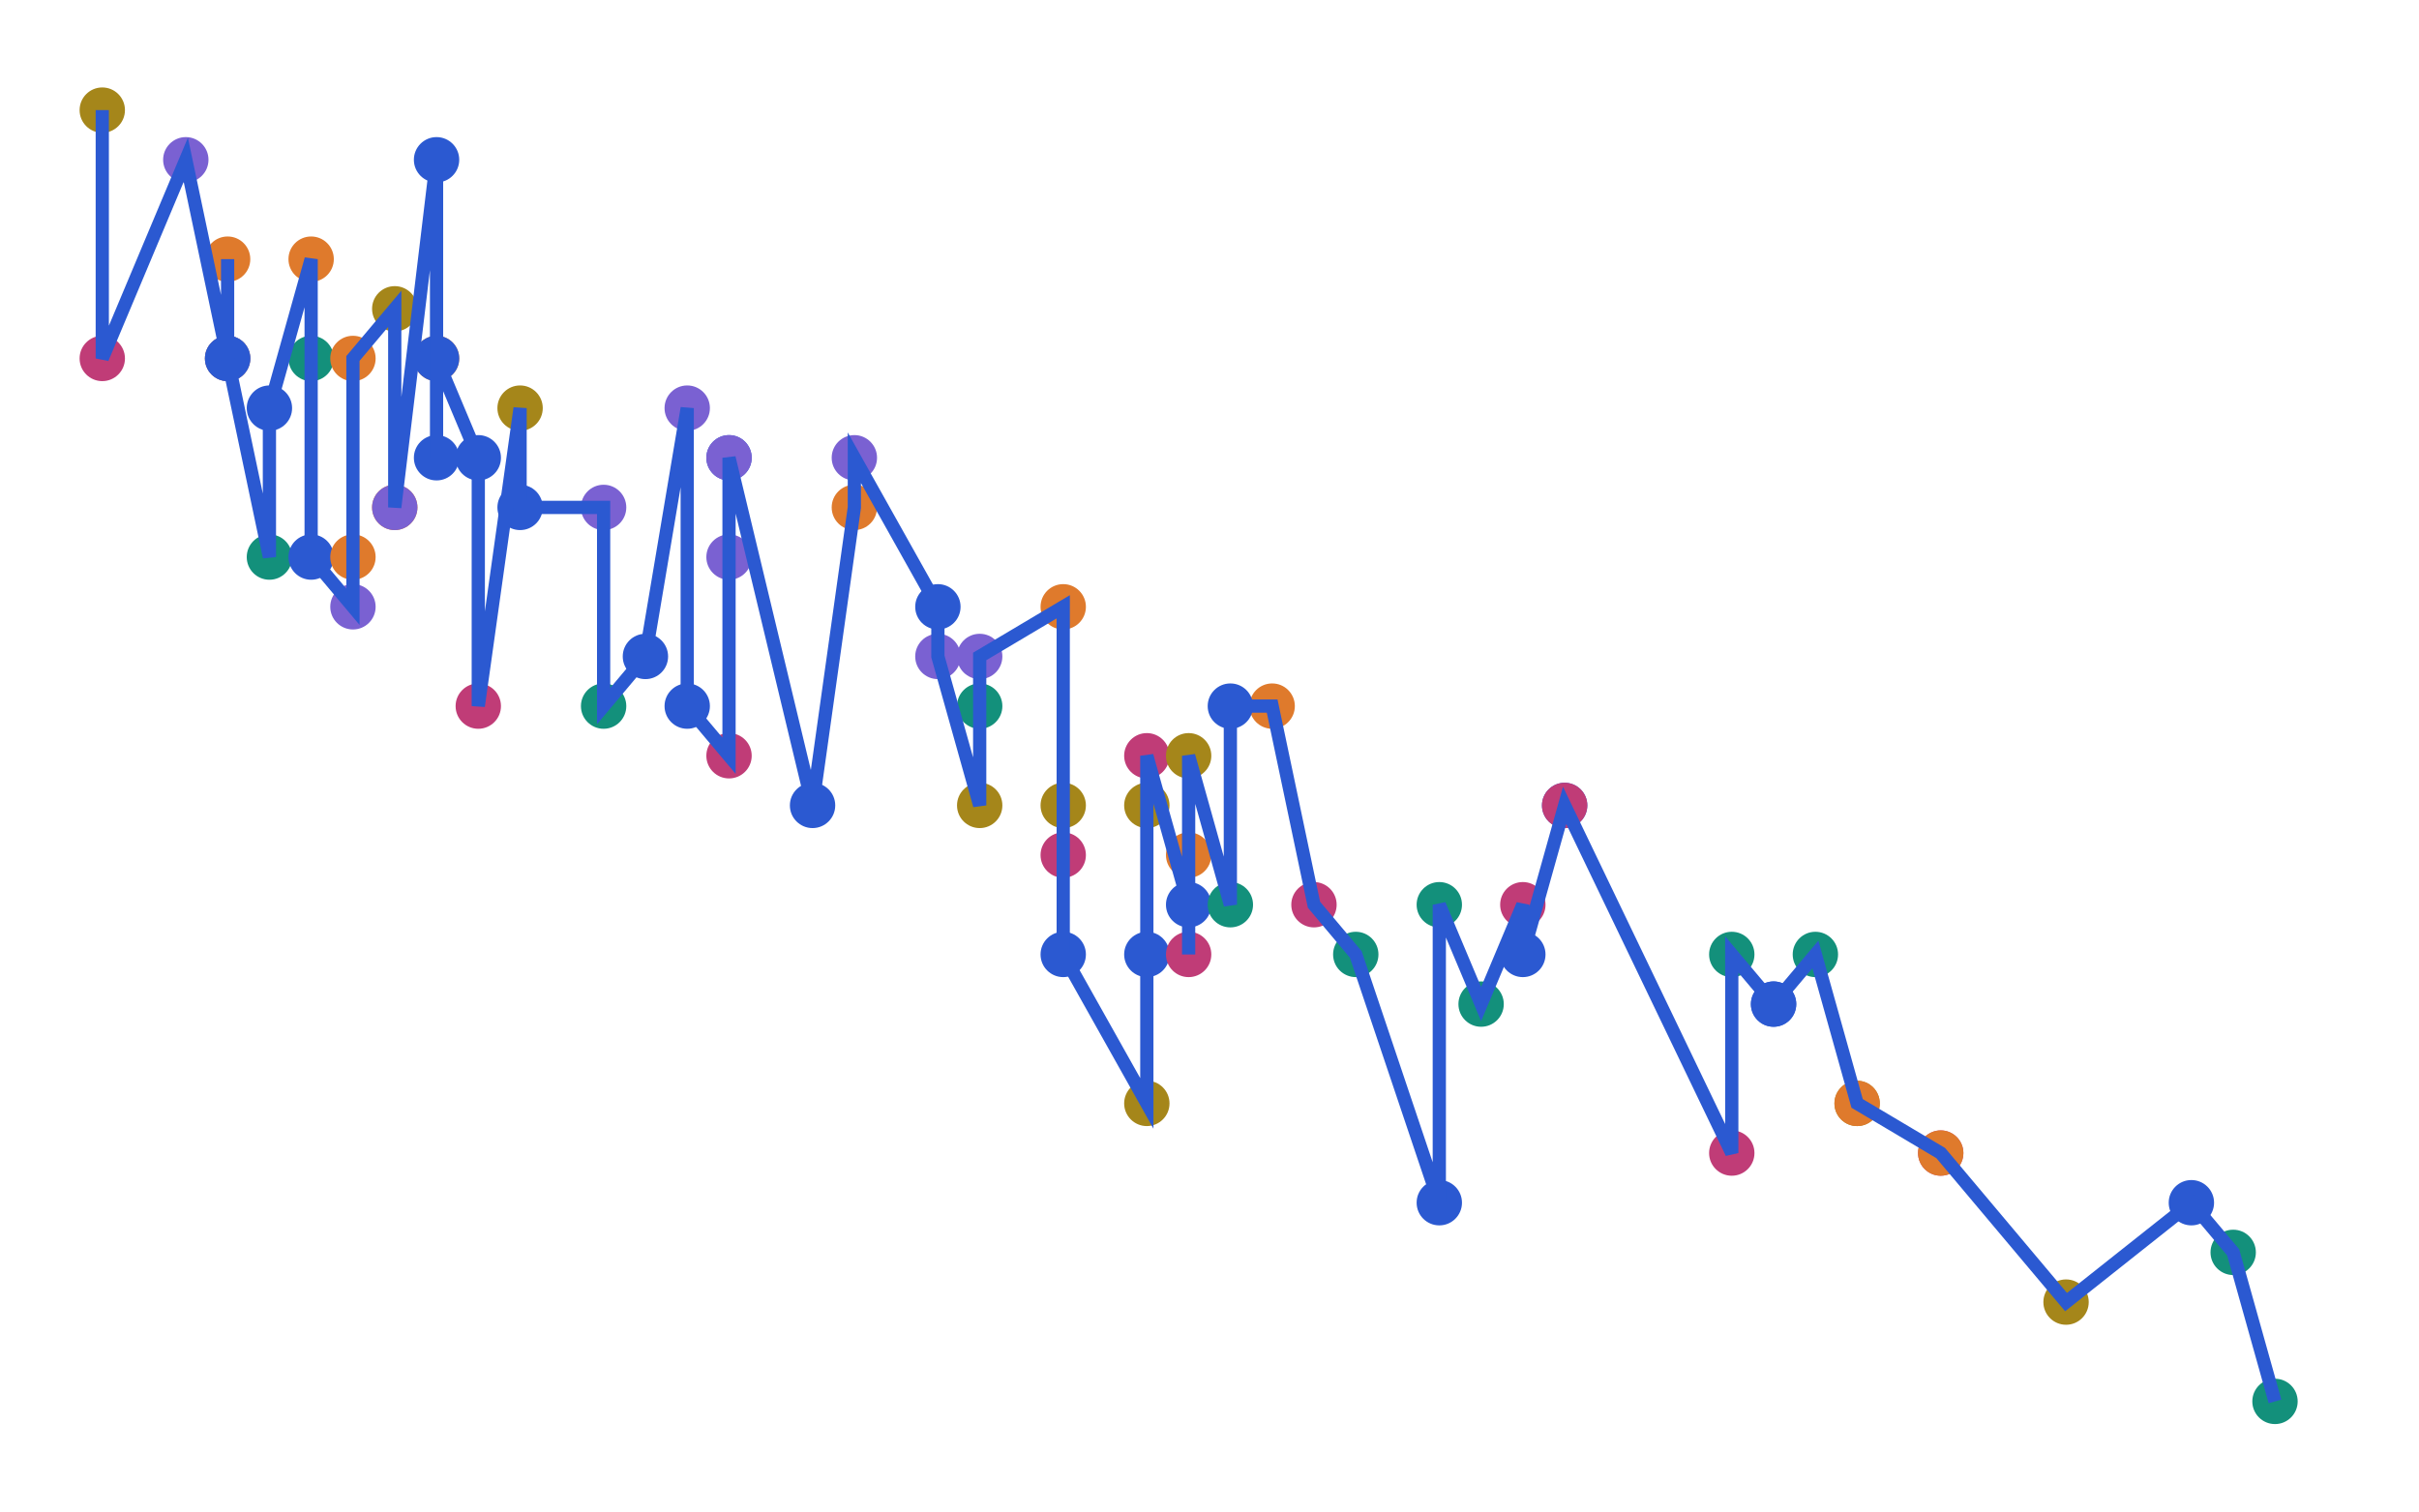
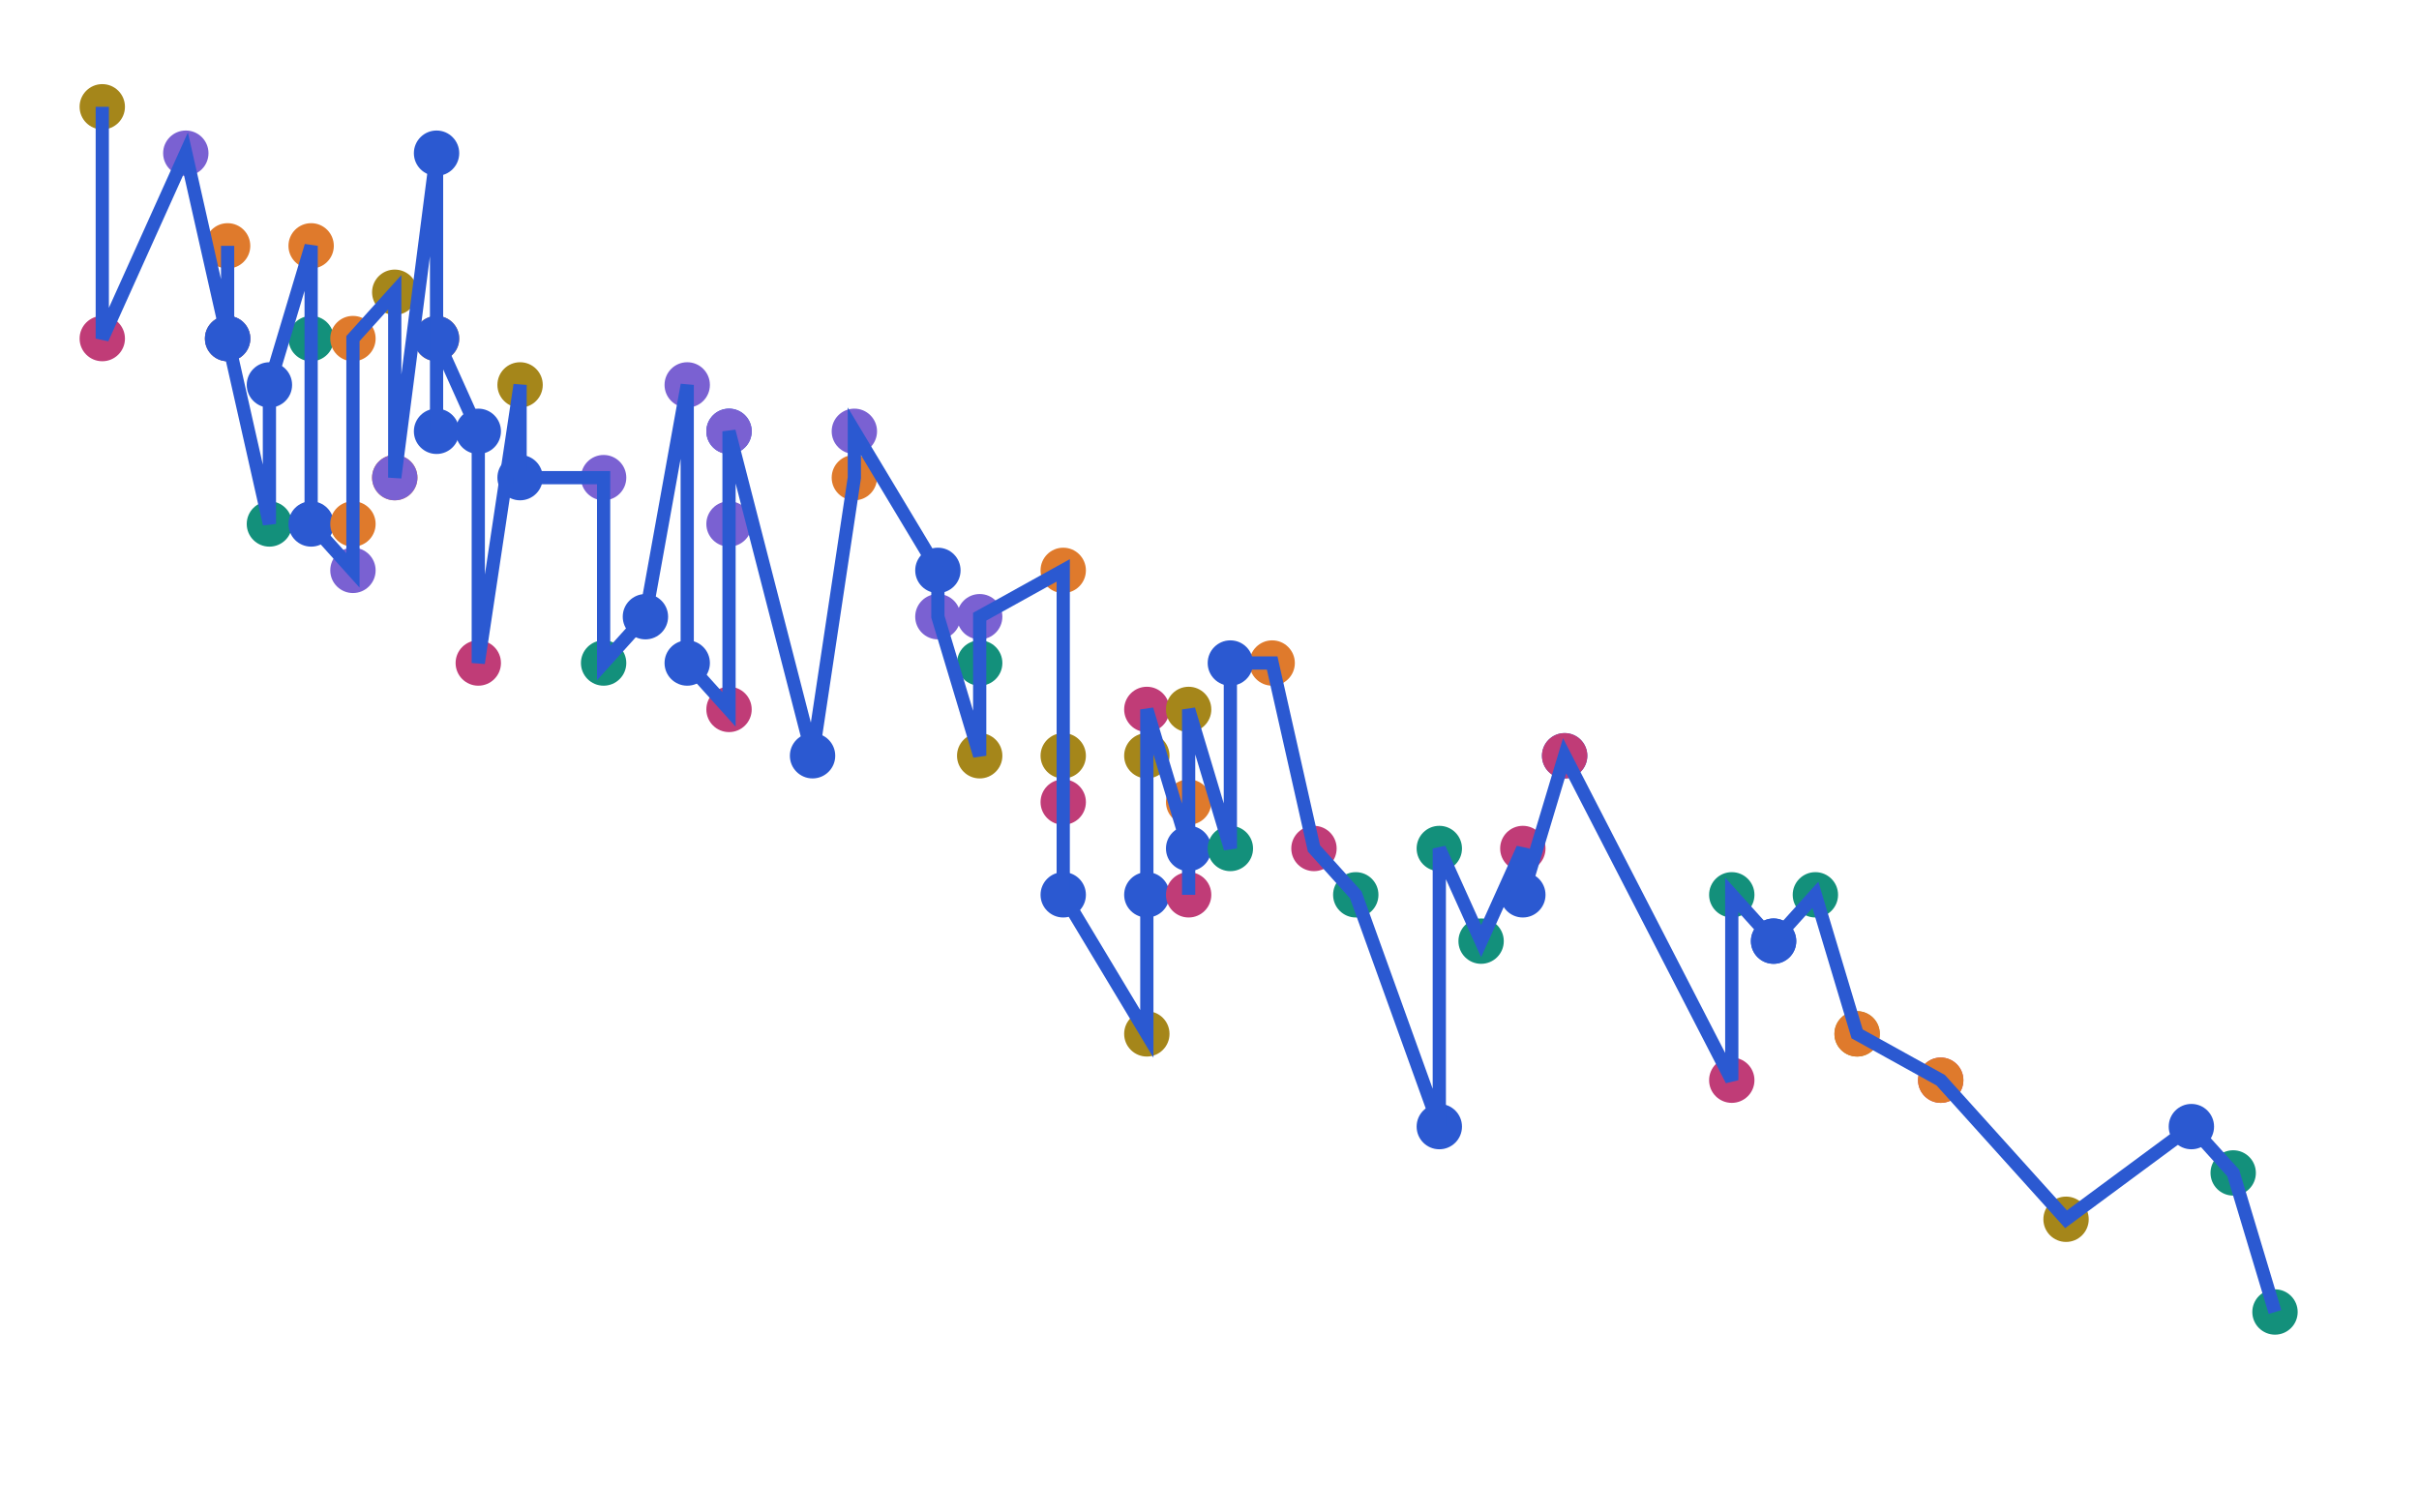
<svg xmlns="http://www.w3.org/2000/svg" font-family="sans-serif" viewBox="0 0 320 200" height="200" width="320">
  <defs>
-     <clipPath id="chart11od3rw7e40">
+     <clipPath id="chartvioa4ovpkk">
      <rect height="192" width="312" y="4" x="4" />
    </clipPath>
  </defs>
  <g />
-   <g clip-path="url(#chart11od3rw7e40)">
-     <circle fill="#2b59d1" r="3" cy="21.14" cx="57.75" />
-     <circle fill="#df7a2c" r="3" cy="47.43" cx="57.75" />
-     <circle fill="#13907b" r="3" cy="132.86" cx="195.93" />
-     <circle fill="#c03c77" r="3" cy="152.57" cx="256.73" />
-     <circle fill="#7a61d2" r="3" cy="67.14" cx="79.85" />
-     <circle fill="#a5861a" r="3" cy="40.86" cx="52.22" />
-     <circle fill="#2b59d1" r="3" cy="80.29" cx="124.07" />
-     <circle fill="#2b59d1" r="3" cy="60.57" cx="63.27" />
-     <circle fill="#df7a2c" r="3" cy="80.29" cx="140.65" />
-     <circle fill="#13907b" r="3" cy="165.71" cx="295.42" />
-     <circle fill="#c03c77" r="3" cy="93.43" cx="63.27" />
-     <circle fill="#7a61d2" r="3" cy="86.86" cx="124.07" />
-     <circle fill="#a5861a" r="3" cy="47.43" cx="30.11" />
-     <circle fill="#2b59d1" r="3" cy="159.14" cx="190.4" />
-     <circle fill="#2b59d1" r="3" cy="159.14" cx="289.89" />
-     <circle fill="#df7a2c" r="3" cy="34.29" cx="30.11" />
-     <circle fill="#13907b" r="3" cy="126.29" cx="179.35" />
-     <circle fill="#c03c77" r="3" cy="119.71" cx="173.82" />
-     <circle fill="#7a61d2" r="3" cy="80.29" cx="46.69" />
-     <circle fill="#a5861a" r="3" cy="14.57" cx="13.53" />
-     <circle fill="#2b59d1" r="3" cy="119.71" cx="157.24" />
-     <circle fill="#2b59d1" r="3" cy="60.57" cx="57.75" />
-     <circle fill="#df7a2c" r="3" cy="34.29" cx="41.16" />
-     <circle fill="#13907b" r="3" cy="119.71" cx="190.4" />
-     <circle fill="#c03c77" r="3" cy="100" cx="96.44" />
-     <circle fill="#7a61d2" r="3" cy="47.43" cx="30.11" />
-     <circle fill="#a5861a" r="3" cy="146" cx="151.71" />
-     <circle fill="#2b59d1" r="3" cy="106.57" cx="206.98" />
-     <circle fill="#2b59d1" r="3" cy="60.57" cx="96.44" />
-     <circle fill="#df7a2c" r="3" cy="67.14" cx="52.22" />
-     <circle fill="#13907b" r="3" cy="73.71" cx="35.64" />
-     <circle fill="#c03c77" r="3" cy="113.14" cx="140.65" />
-     <circle fill="#7a61d2" r="3" cy="21.14" cx="24.58" />
-     <circle fill="#a5861a" r="3" cy="106.57" cx="151.71" />
-     <circle fill="#2b59d1" r="3" cy="54" cx="35.64" />
-     <circle fill="#2b59d1" r="3" cy="126.29" cx="151.71" />
-     <circle fill="#df7a2c" r="3" cy="67.14" cx="113.02" />
-     <circle fill="#13907b" r="3" cy="126.29" cx="240.15" />
-     <circle fill="#c03c77" r="3" cy="119.71" cx="201.45" />
-     <circle fill="#7a61d2" r="3" cy="73.71" cx="96.44" />
-     <circle fill="#a5861a" r="3" cy="106.57" cx="129.6" />
-     <circle fill="#2b59d1" r="3" cy="106.57" cx="107.49" />
-     <circle fill="#2b59d1" r="3" cy="47.43" cx="30.11" />
-     <circle fill="#df7a2c" r="3" cy="113.14" cx="157.24" />
-     <circle fill="#13907b" r="3" cy="47.43" cx="41.16" />
-     <circle fill="#c03c77" r="3" cy="100" cx="151.71" />
-     <circle fill="#7a61d2" r="3" cy="60.57" cx="96.44" />
-     <circle fill="#a5861a" r="3" cy="106.57" cx="140.65" />
-     <circle fill="#2b59d1" r="3" cy="73.71" cx="41.16" />
-     <circle fill="#2b59d1" r="3" cy="132.86" cx="234.62" />
-     <circle fill="#df7a2c" r="3" cy="93.43" cx="168.29" />
-     <circle fill="#13907b" r="3" cy="119.71" cx="162.76" />
-     <circle fill="#c03c77" r="3" cy="106.57" cx="206.98" />
-     <circle fill="#7a61d2" r="3" cy="54" cx="90.91" />
-     <circle fill="#a5861a" r="3" cy="146" cx="245.67" />
-     <circle fill="#2b59d1" r="3" cy="86.86" cx="85.38" />
-     <circle fill="#2b59d1" r="3" cy="93.43" cx="90.91" />
-     <circle fill="#df7a2c" r="3" cy="73.71" cx="46.69" />
-     <circle fill="#13907b" r="3" cy="93.43" cx="129.6" />
-     <circle fill="#c03c77" r="3" cy="152.57" cx="229.09" />
-     <circle fill="#7a61d2" r="3" cy="86.86" cx="129.6" />
-     <circle fill="#a5861a" r="3" cy="54" cx="68.8" />
-     <circle fill="#2b59d1" r="3" cy="126.29" cx="201.45" />
-     <circle fill="#2b59d1" r="3" cy="126.29" cx="140.65" />
-     <circle fill="#df7a2c" r="3" cy="146" cx="245.67" />
-     <circle fill="#13907b" r="3" cy="126.29" cx="229.09" />
-     <circle fill="#c03c77" r="3" cy="126.29" cx="157.24" />
-     <circle fill="#7a61d2" r="3" cy="67.14" cx="52.22" />
-     <circle fill="#a5861a" r="3" cy="172.29" cx="273.31" />
-     <circle fill="#2b59d1" r="3" cy="93.43" cx="162.76" />
-     <circle fill="#2b59d1" r="3" cy="67.14" cx="68.8" />
-     <circle fill="#df7a2c" r="3" cy="152.57" cx="256.73" />
-     <circle fill="#13907b" r="3" cy="93.43" cx="79.85" />
-     <circle fill="#c03c77" r="3" cy="47.43" cx="13.53" />
-     <circle fill="#7a61d2" r="3" cy="60.57" cx="113.02" />
-     <circle fill="#a5861a" r="3" cy="100" cx="157.24" />
-     <circle fill="#2b59d1" r="3" cy="132.86" cx="234.62" />
-     <circle fill="#2b59d1" r="3" cy="47.43" cx="57.75" />
-     <circle fill="#df7a2c" r="3" cy="47.43" cx="46.69" />
-     <circle fill="#13907b" r="3" cy="185.43" cx="300.95" />
-     <path stroke-width="1.75" stroke="#2b59d1" fill="none" d="M13.53,14.57L13.53,47.43L24.58,21.14L30.11,47.43L30.11,34.29L30.11,47.43L30.11,47.43L35.64,73.71L35.64,54L41.16,34.29L41.16,47.43L41.16,73.71L46.69,80.29L46.69,73.71L46.69,47.43L52.22,40.86L52.22,67.14L52.22,67.14L57.75,21.14L57.75,47.43L57.75,60.57L57.75,47.43L63.27,60.57L63.27,93.43L68.8,54L68.8,67.14L79.85,67.14L79.85,93.43L85.38,86.86L90.91,54L90.91,93.43L96.44,100L96.44,60.57L96.44,73.71L96.44,60.57L107.49,106.57L113.02,67.14L113.02,60.57L124.07,80.29L124.07,86.86L129.6,106.57L129.6,93.43L129.6,86.86L140.65,80.29L140.65,113.14L140.65,106.57L140.65,126.29L151.71,146L151.71,106.57L151.71,126.29L151.71,100L157.24,119.71L157.24,113.14L157.24,126.29L157.24,100L162.76,119.71L162.76,93.43L168.29,93.43L173.82,119.71L179.35,126.29L190.4,159.14L190.4,119.71L195.93,132.86L201.45,119.71L201.45,126.29L206.98,106.57L206.98,106.57L229.09,152.57L229.09,126.29L234.62,132.86L234.62,132.86L240.15,126.29L245.67,146L245.67,146L256.73,152.57L256.73,152.57L273.31,172.29L289.89,159.14L295.42,165.71L300.95,185.43" />
+   <g clip-path="url(#chartvioa4ovpkk)">
+     <circle fill="#2b59d1" r="3" cy="20.27" cx="57.75" />
+     <circle fill="#df7a2c" r="3" cy="44.8" cx="57.75" />
+     <circle fill="#13907b" r="3" cy="124.53" cx="195.93" />
+     <circle fill="#c03c77" r="3" cy="142.93" cx="256.73" />
+     <circle fill="#7a61d2" r="3" cy="63.2" cx="79.85" />
+     <circle fill="#a5861a" r="3" cy="38.67" cx="52.22" />
+     <circle fill="#2b59d1" r="3" cy="75.47" cx="124.07" />
+     <circle fill="#2b59d1" r="3" cy="57.07" cx="63.27" />
+     <circle fill="#df7a2c" r="3" cy="75.47" cx="140.65" />
+     <circle fill="#13907b" r="3" cy="155.2" cx="295.42" />
+     <circle fill="#c03c77" r="3" cy="87.73" cx="63.27" />
+     <circle fill="#7a61d2" r="3" cy="81.6" cx="124.07" />
+     <circle fill="#a5861a" r="3" cy="44.8" cx="30.11" />
+     <circle fill="#2b59d1" r="3" cy="149.07" cx="190.4" />
+     <circle fill="#2b59d1" r="3" cy="149.07" cx="289.89" />
+     <circle fill="#df7a2c" r="3" cy="32.53" cx="30.11" />
+     <circle fill="#13907b" r="3" cy="118.4" cx="179.35" />
+     <circle fill="#c03c77" r="3" cy="112.27" cx="173.82" />
+     <circle fill="#7a61d2" r="3" cy="75.47" cx="46.69" />
+     <circle fill="#a5861a" r="3" cy="14.13" cx="13.53" />
+     <circle fill="#2b59d1" r="3" cy="112.27" cx="157.24" />
+     <circle fill="#2b59d1" r="3" cy="57.07" cx="57.75" />
+     <circle fill="#df7a2c" r="3" cy="32.53" cx="41.16" />
+     <circle fill="#13907b" r="3" cy="112.27" cx="190.4" />
+     <circle fill="#c03c77" r="3" cy="93.87" cx="96.44" />
+     <circle fill="#7a61d2" r="3" cy="44.8" cx="30.11" />
+     <circle fill="#a5861a" r="3" cy="136.8" cx="151.71" />
+     <circle fill="#2b59d1" r="3" cy="100" cx="206.98" />
+     <circle fill="#2b59d1" r="3" cy="57.07" cx="96.44" />
+     <circle fill="#df7a2c" r="3" cy="63.2" cx="52.22" />
+     <circle fill="#13907b" r="3" cy="69.33" cx="35.64" />
+     <circle fill="#c03c77" r="3" cy="106.13" cx="140.65" />
+     <circle fill="#7a61d2" r="3" cy="20.27" cx="24.58" />
+     <circle fill="#a5861a" r="3" cy="100" cx="151.71" />
+     <circle fill="#2b59d1" r="3" cy="50.93" cx="35.64" />
+     <circle fill="#2b59d1" r="3" cy="118.4" cx="151.71" />
+     <circle fill="#df7a2c" r="3" cy="63.2" cx="113.02" />
+     <circle fill="#13907b" r="3" cy="118.4" cx="240.15" />
+     <circle fill="#c03c77" r="3" cy="112.27" cx="201.45" />
+     <circle fill="#7a61d2" r="3" cy="69.33" cx="96.44" />
+     <circle fill="#a5861a" r="3" cy="100" cx="129.6" />
+     <circle fill="#2b59d1" r="3" cy="100" cx="107.49" />
+     <circle fill="#2b59d1" r="3" cy="44.8" cx="30.11" />
+     <circle fill="#df7a2c" r="3" cy="106.13" cx="157.24" />
+     <circle fill="#13907b" r="3" cy="44.8" cx="41.16" />
+     <circle fill="#c03c77" r="3" cy="93.87" cx="151.71" />
+     <circle fill="#7a61d2" r="3" cy="57.07" cx="96.44" />
+     <circle fill="#a5861a" r="3" cy="100" cx="140.65" />
+     <circle fill="#2b59d1" r="3" cy="69.33" cx="41.16" />
+     <circle fill="#2b59d1" r="3" cy="124.53" cx="234.62" />
+     <circle fill="#df7a2c" r="3" cy="87.73" cx="168.29" />
+     <circle fill="#13907b" r="3" cy="112.27" cx="162.76" />
+     <circle fill="#c03c77" r="3" cy="100" cx="206.98" />
+     <circle fill="#7a61d2" r="3" cy="50.93" cx="90.91" />
+     <circle fill="#a5861a" r="3" cy="136.8" cx="245.67" />
+     <circle fill="#2b59d1" r="3" cy="81.6" cx="85.38" />
+     <circle fill="#2b59d1" r="3" cy="87.73" cx="90.91" />
+     <circle fill="#df7a2c" r="3" cy="69.33" cx="46.69" />
+     <circle fill="#13907b" r="3" cy="87.73" cx="129.6" />
+     <circle fill="#c03c77" r="3" cy="142.93" cx="229.09" />
+     <circle fill="#7a61d2" r="3" cy="81.6" cx="129.6" />
+     <circle fill="#a5861a" r="3" cy="50.93" cx="68.8" />
+     <circle fill="#2b59d1" r="3" cy="118.4" cx="201.45" />
+     <circle fill="#2b59d1" r="3" cy="118.4" cx="140.65" />
+     <circle fill="#df7a2c" r="3" cy="136.8" cx="245.67" />
+     <circle fill="#13907b" r="3" cy="118.4" cx="229.09" />
+     <circle fill="#c03c77" r="3" cy="118.4" cx="157.24" />
+     <circle fill="#7a61d2" r="3" cy="63.2" cx="52.22" />
+     <circle fill="#a5861a" r="3" cy="161.33" cx="273.31" />
+     <circle fill="#2b59d1" r="3" cy="87.73" cx="162.76" />
+     <circle fill="#2b59d1" r="3" cy="63.2" cx="68.8" />
+     <circle fill="#df7a2c" r="3" cy="142.93" cx="256.73" />
+     <circle fill="#13907b" r="3" cy="87.73" cx="79.85" />
+     <circle fill="#c03c77" r="3" cy="44.8" cx="13.53" />
+     <circle fill="#7a61d2" r="3" cy="57.07" cx="113.02" />
+     <circle fill="#a5861a" r="3" cy="93.87" cx="157.24" />
+     <circle fill="#2b59d1" r="3" cy="124.53" cx="234.62" />
+     <circle fill="#2b59d1" r="3" cy="44.8" cx="57.75" />
+     <circle fill="#df7a2c" r="3" cy="44.8" cx="46.69" />
+     <circle fill="#13907b" r="3" cy="173.6" cx="300.95" />
+     <path stroke-width="1.75" stroke="#2b59d1" fill="none" d="M13.53,14.13L13.53,44.8L24.58,20.27L30.11,44.8L30.11,32.53L30.11,44.8L30.11,44.8L35.64,69.33L35.64,50.93L41.16,32.53L41.16,44.8L41.16,69.33L46.69,75.47L46.69,69.33L46.69,44.8L52.22,38.67L52.22,63.2L52.22,63.2L57.75,20.27L57.75,44.8L57.75,57.07L57.75,44.8L63.27,57.07L63.27,87.73L68.8,50.93L68.8,63.2L79.85,63.2L79.85,87.73L85.38,81.6L90.91,50.93L90.91,87.73L96.44,93.87L96.44,57.07L96.44,69.33L96.44,57.07L107.49,100L113.02,63.2L113.02,57.07L124.07,75.47L124.07,81.6L129.6,100L129.6,87.73L129.6,81.6L140.65,75.47L140.65,106.13L140.65,100L140.65,118.4L151.71,136.8L151.71,100L151.71,118.4L151.71,93.87L157.24,112.27L157.24,106.13L157.24,118.4L157.24,93.87L162.76,112.27L162.76,87.73L168.29,87.73L173.82,112.27L179.35,118.4L190.4,149.07L190.4,112.27L195.93,124.53L201.45,112.27L201.45,118.4L206.98,100L206.98,100L229.09,142.93L229.09,118.4L234.62,124.53L234.62,124.53L240.15,118.4L245.67,136.8L245.67,136.8L256.73,142.93L256.73,142.93L273.31,161.33L289.89,149.07L295.42,155.2L300.95,173.6" />
  </g>
  <g />
</svg>
